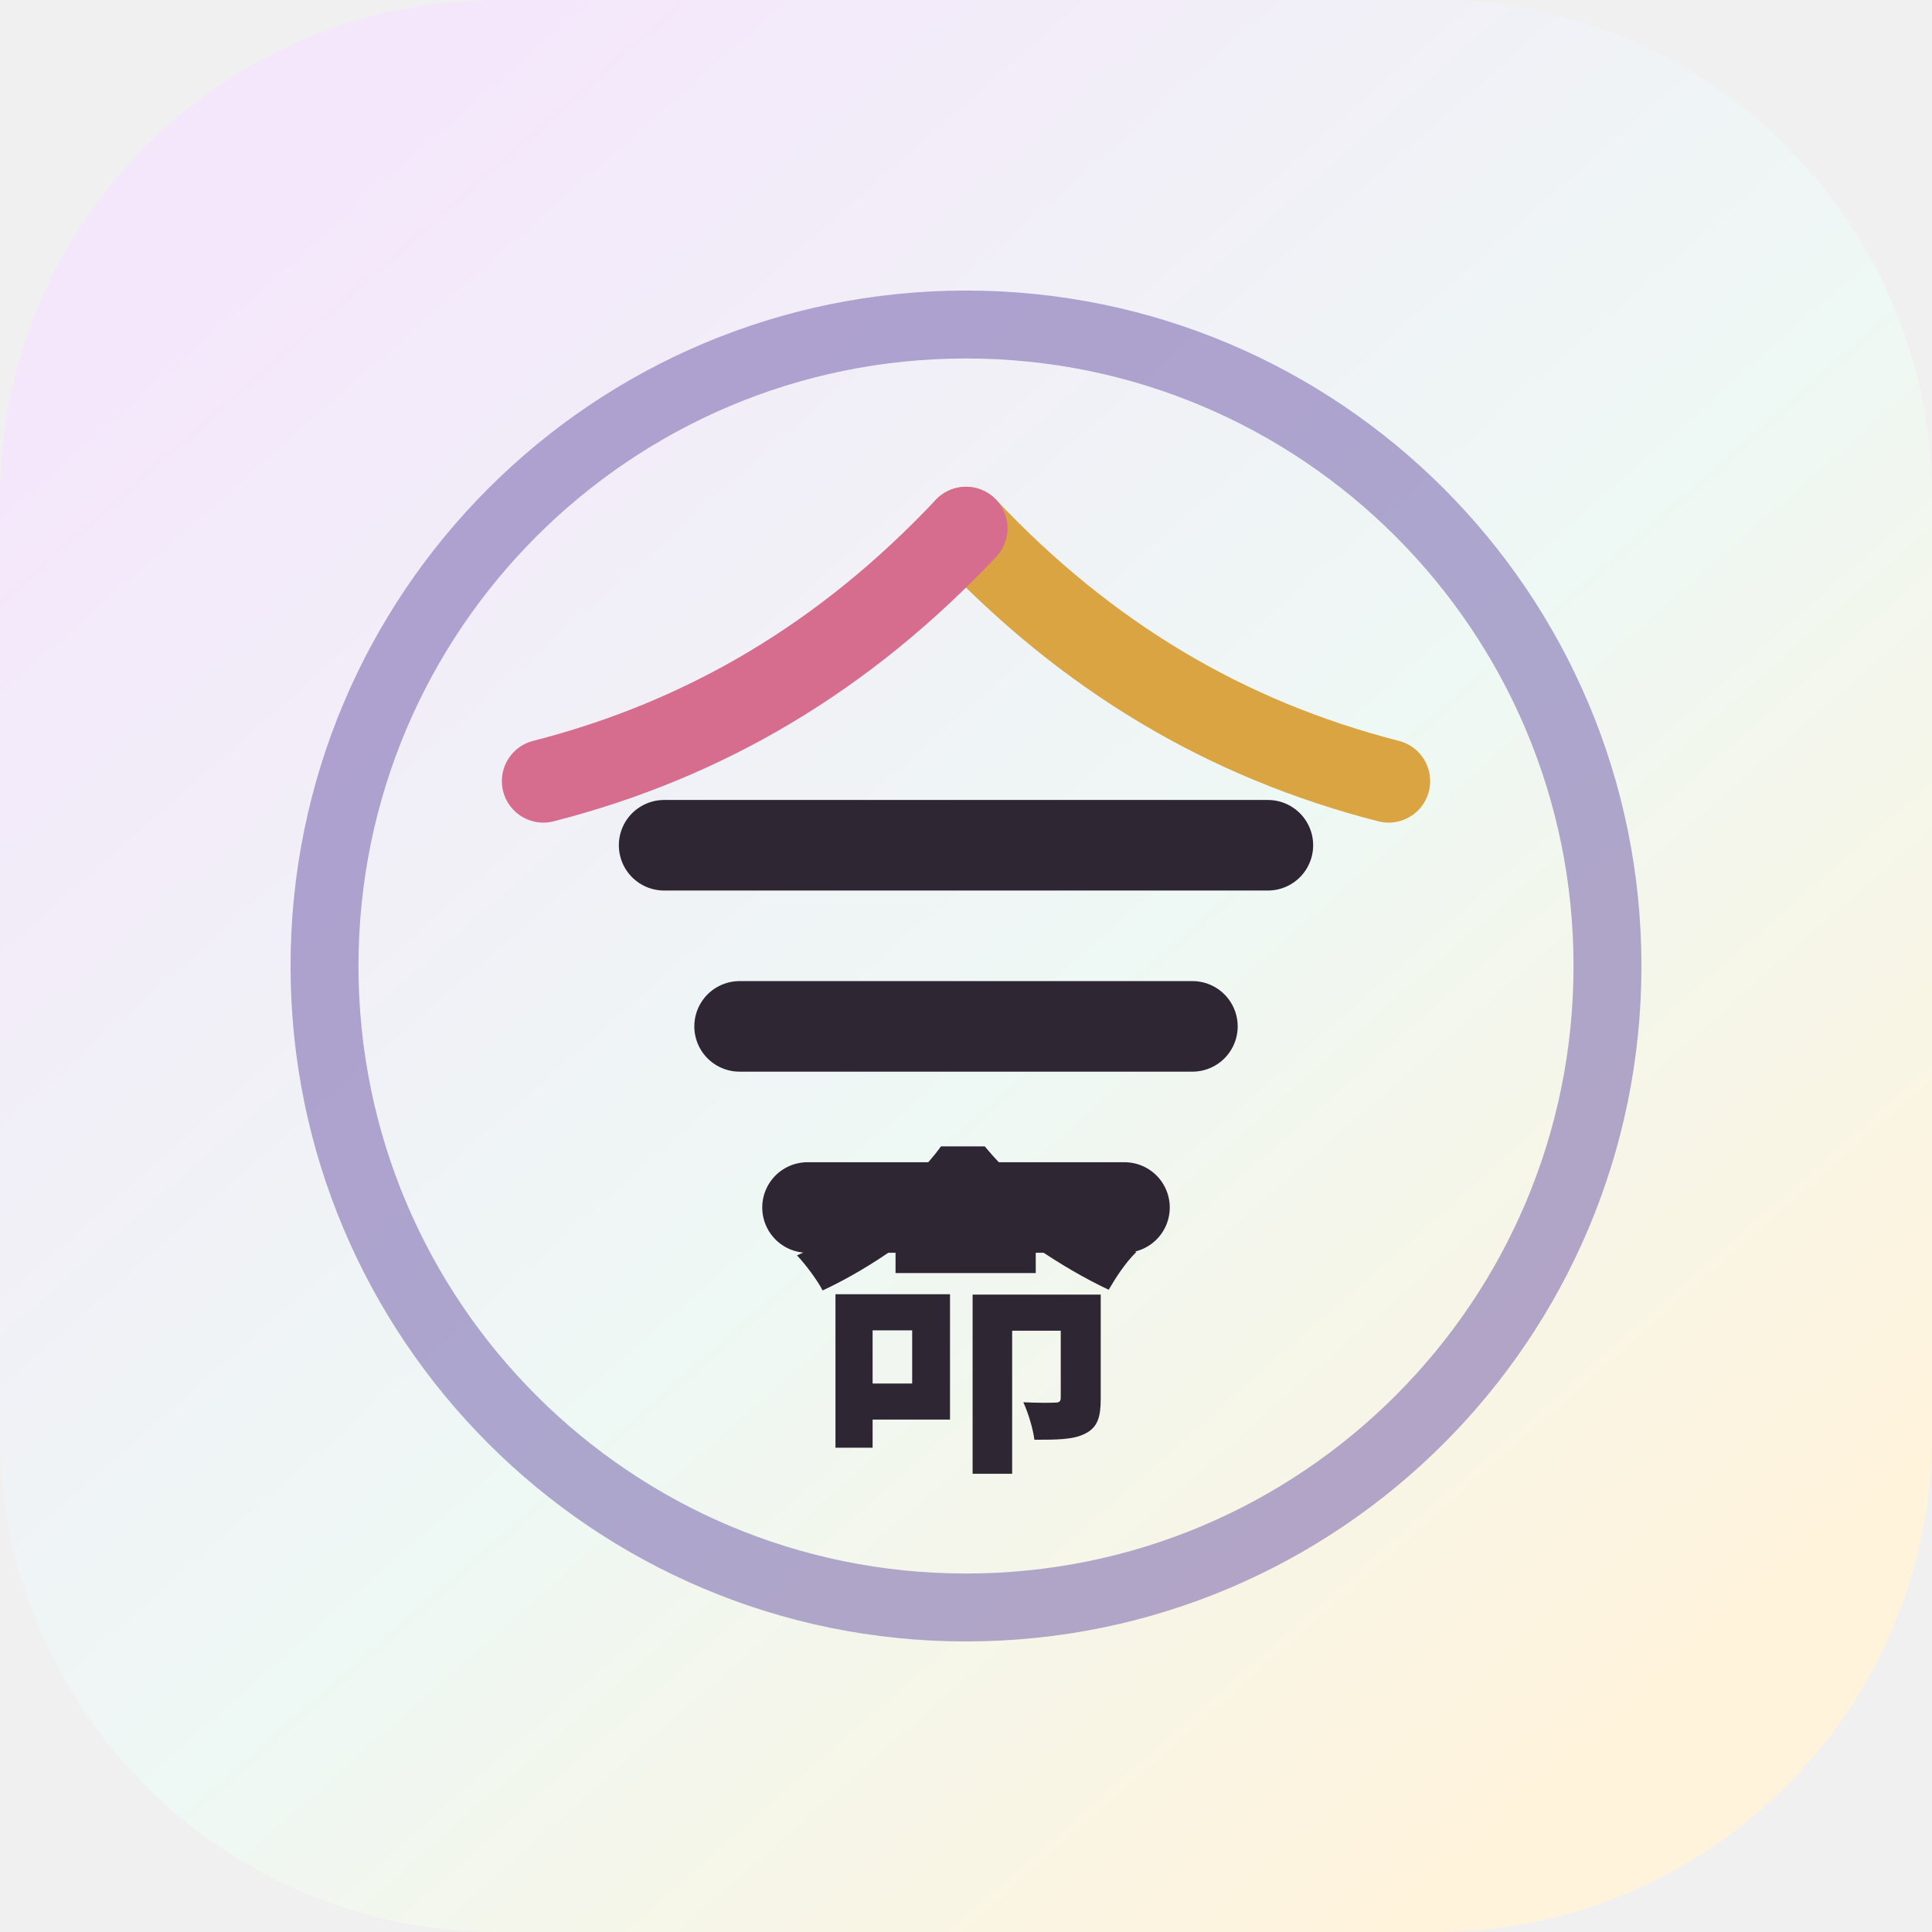
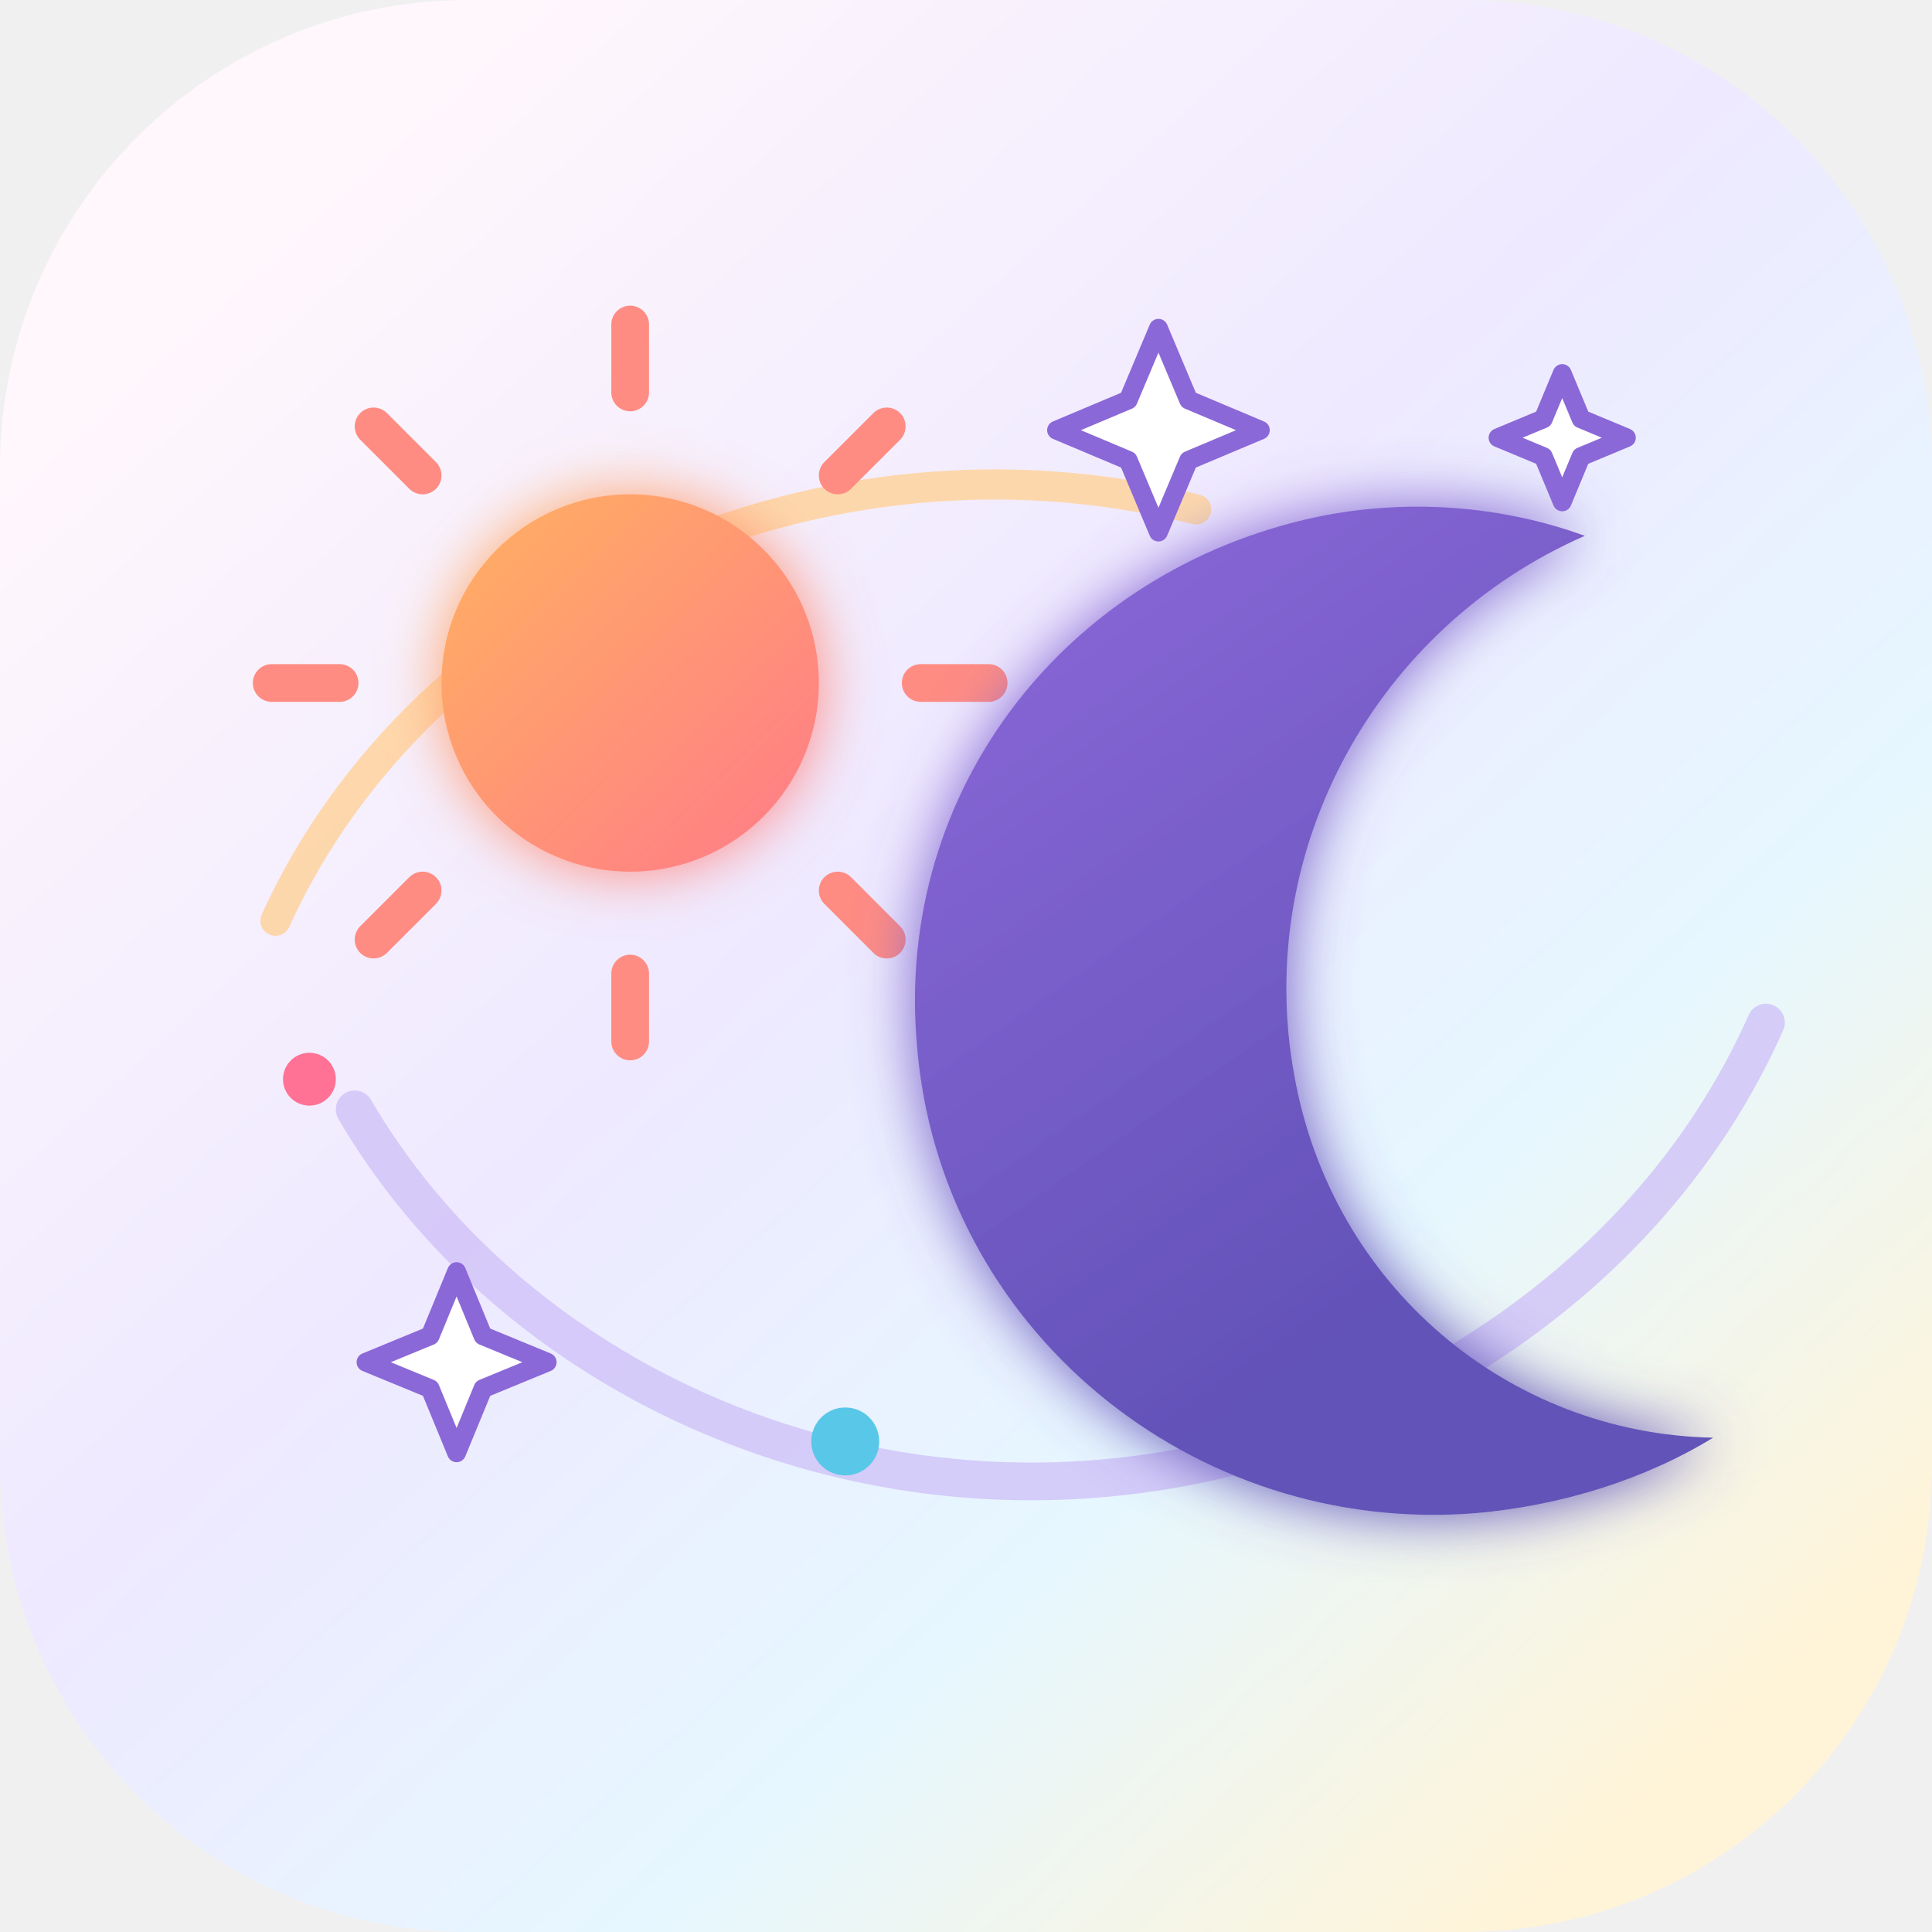
- <svg xmlns="http://www.w3.org/2000/svg" width="512" height="512" viewBox="0 0 512 512" role="img" aria-label="命理">
+ <svg xmlns="http://www.w3.org/2000/svg" width="512" height="512" viewBox="0 0 512 512" role="img" aria-label="有点玄">
  <defs>
-     <linearGradient id="bg" x1="80" x2="432" y1="56" y2="456" gradientUnits="userSpaceOnUse">
-       <stop stop-color="#F4E7FB" />
-       <stop offset="0.55" stop-color="#EEF8F4" />
-       <stop offset="1" stop-color="#FFF3DC" />
+     <linearGradient id="sky" x1="76" y1="54" x2="450" y2="466" gradientUnits="userSpaceOnUse">
+       <stop stop-color="#FFF7FC" />
+       <stop offset="0.42" stop-color="#EEE9FF" />
+       <stop offset="0.72" stop-color="#E6F7FF" />
+       <stop offset="1" stop-color="#FFF4D8" />
    </linearGradient>
+     <linearGradient id="moon" x1="238" y1="158" x2="370" y2="346" gradientUnits="userSpaceOnUse">
+       <stop stop-color="#8B68D8" />
+       <stop offset="1" stop-color="#6252B8" />
+     </linearGradient>
+     <linearGradient id="sun" x1="112" y1="126" x2="236" y2="252" gradientUnits="userSpaceOnUse">
+       <stop stop-color="#FFB45E" />
+       <stop offset="1" stop-color="#FF6F91" />
+     </linearGradient>
+     <filter id="glow" x="-50%" y="-50%" width="200%" height="200%">
+       <feGaussianBlur stdDeviation="8" result="blur" />
+       <feMerge>
+         <feMergeNode in="blur" />
+         <feMergeNode in="SourceGraphic" />
+       </feMerge>
+     </filter>
  </defs>
-   <rect width="512" height="512" rx="132" fill="url(#bg)" />
-   <circle cx="256" cy="256" r="170" fill="none" stroke="#6F5AA8" stroke-width="18" opacity="0.52" />
-   <path d="M176 224h160M196 272h120M214 320h84" fill="none" stroke="#2E2733" stroke-width="24" stroke-linecap="round" />
-   <path d="M256 140c32 34 69 56 112 67" fill="none" stroke="#D9A441" stroke-width="22" stroke-linecap="round" />
-   <path d="M256 140c-32 34-69 56-112 67" fill="none" stroke="#D66C8E" stroke-width="22" stroke-linecap="round" />
-   <text x="256" y="382" text-anchor="middle" font-family="PingFang SC, Microsoft YaHei, sans-serif" font-size="92" font-weight="800" fill="#2E2733">命</text>
+   <rect width="512" height="512" rx="124" fill="url(#sky)" />
+   <path d="M94 294c52 89 181 132 291 68 39-23 67-55 83-91" fill="none" stroke="#CDBEF7" stroke-width="10" stroke-linecap="round" opacity=".74" />
+   <path d="M73 244c39-86 145-134 244-109" fill="none" stroke="#FFD39D" stroke-width="8" stroke-linecap="round" opacity=".84" />
+   <circle cx="167" cy="181" r="50" fill="url(#sun)" filter="url(#glow)" />
+   <g stroke="#FF8C83" stroke-width="10" stroke-linecap="round">
+     <path d="M167 104v-18M167 276v-18M90 181H72M262 181h-18M112 126l-13-13M235 249l-13-13M112 236l-13 13M235 113l-13 13" />
+   </g>
+   <path d="M349 137c-66 14-112 72-106 140 6 75 73 130 148 124 23-2 45-9 63-20-54-1-101-40-111-96-11-60 22-119 77-143-22-8-47-10-71-5Z" fill="url(#moon)" filter="url(#glow)" />
+   <g fill="#FFFFFF" stroke="#8B68D8" stroke-width="5" stroke-linejoin="round">
+     <path d="m307 87 8 19 19 8-19 8-8 19-8-19-19-8 19-8Z" />
+     <path d="m121 337 7 17 17 7-17 7-7 17-7-17-17-7 17-7Z" />
+     <path d="m414 99 5 12 12 5-12 5-5 12-5-12-12-5 12-5Z" />
+   </g>
+   <circle cx="224" cy="382" r="9" fill="#58C7E8" />
+   <circle cx="82" cy="286" r="7" fill="#FF7195" />
</svg>
